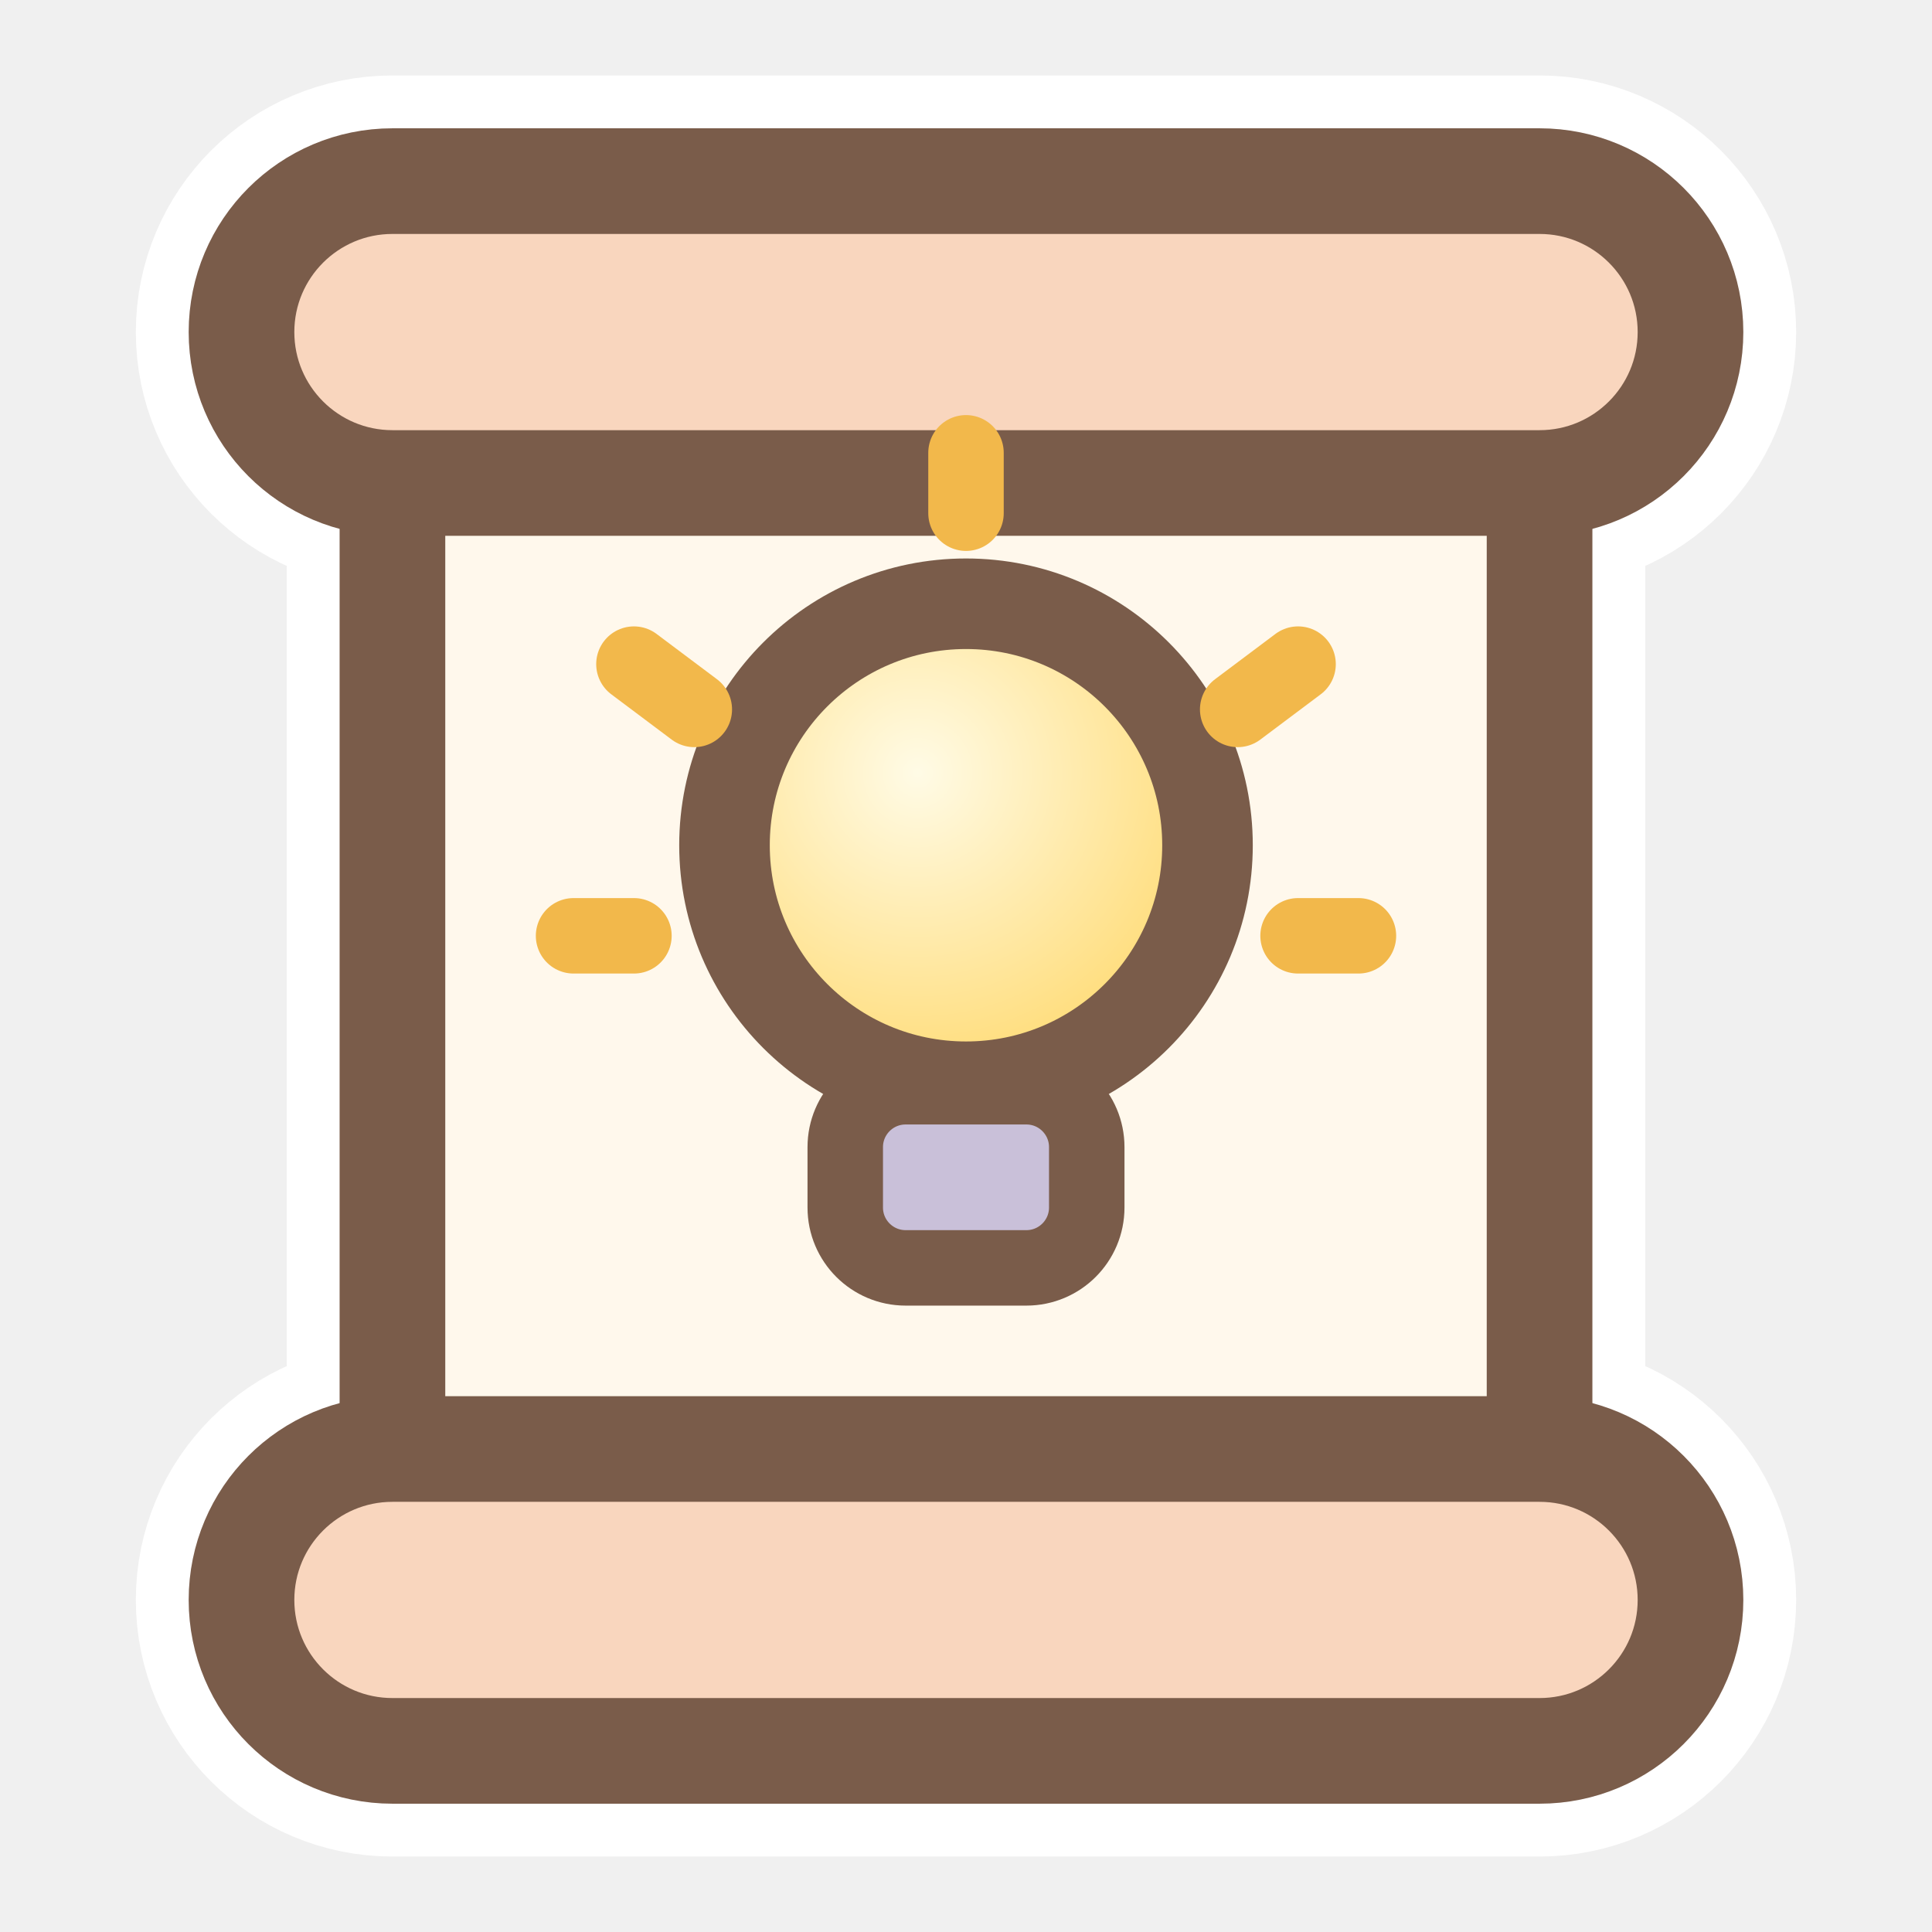
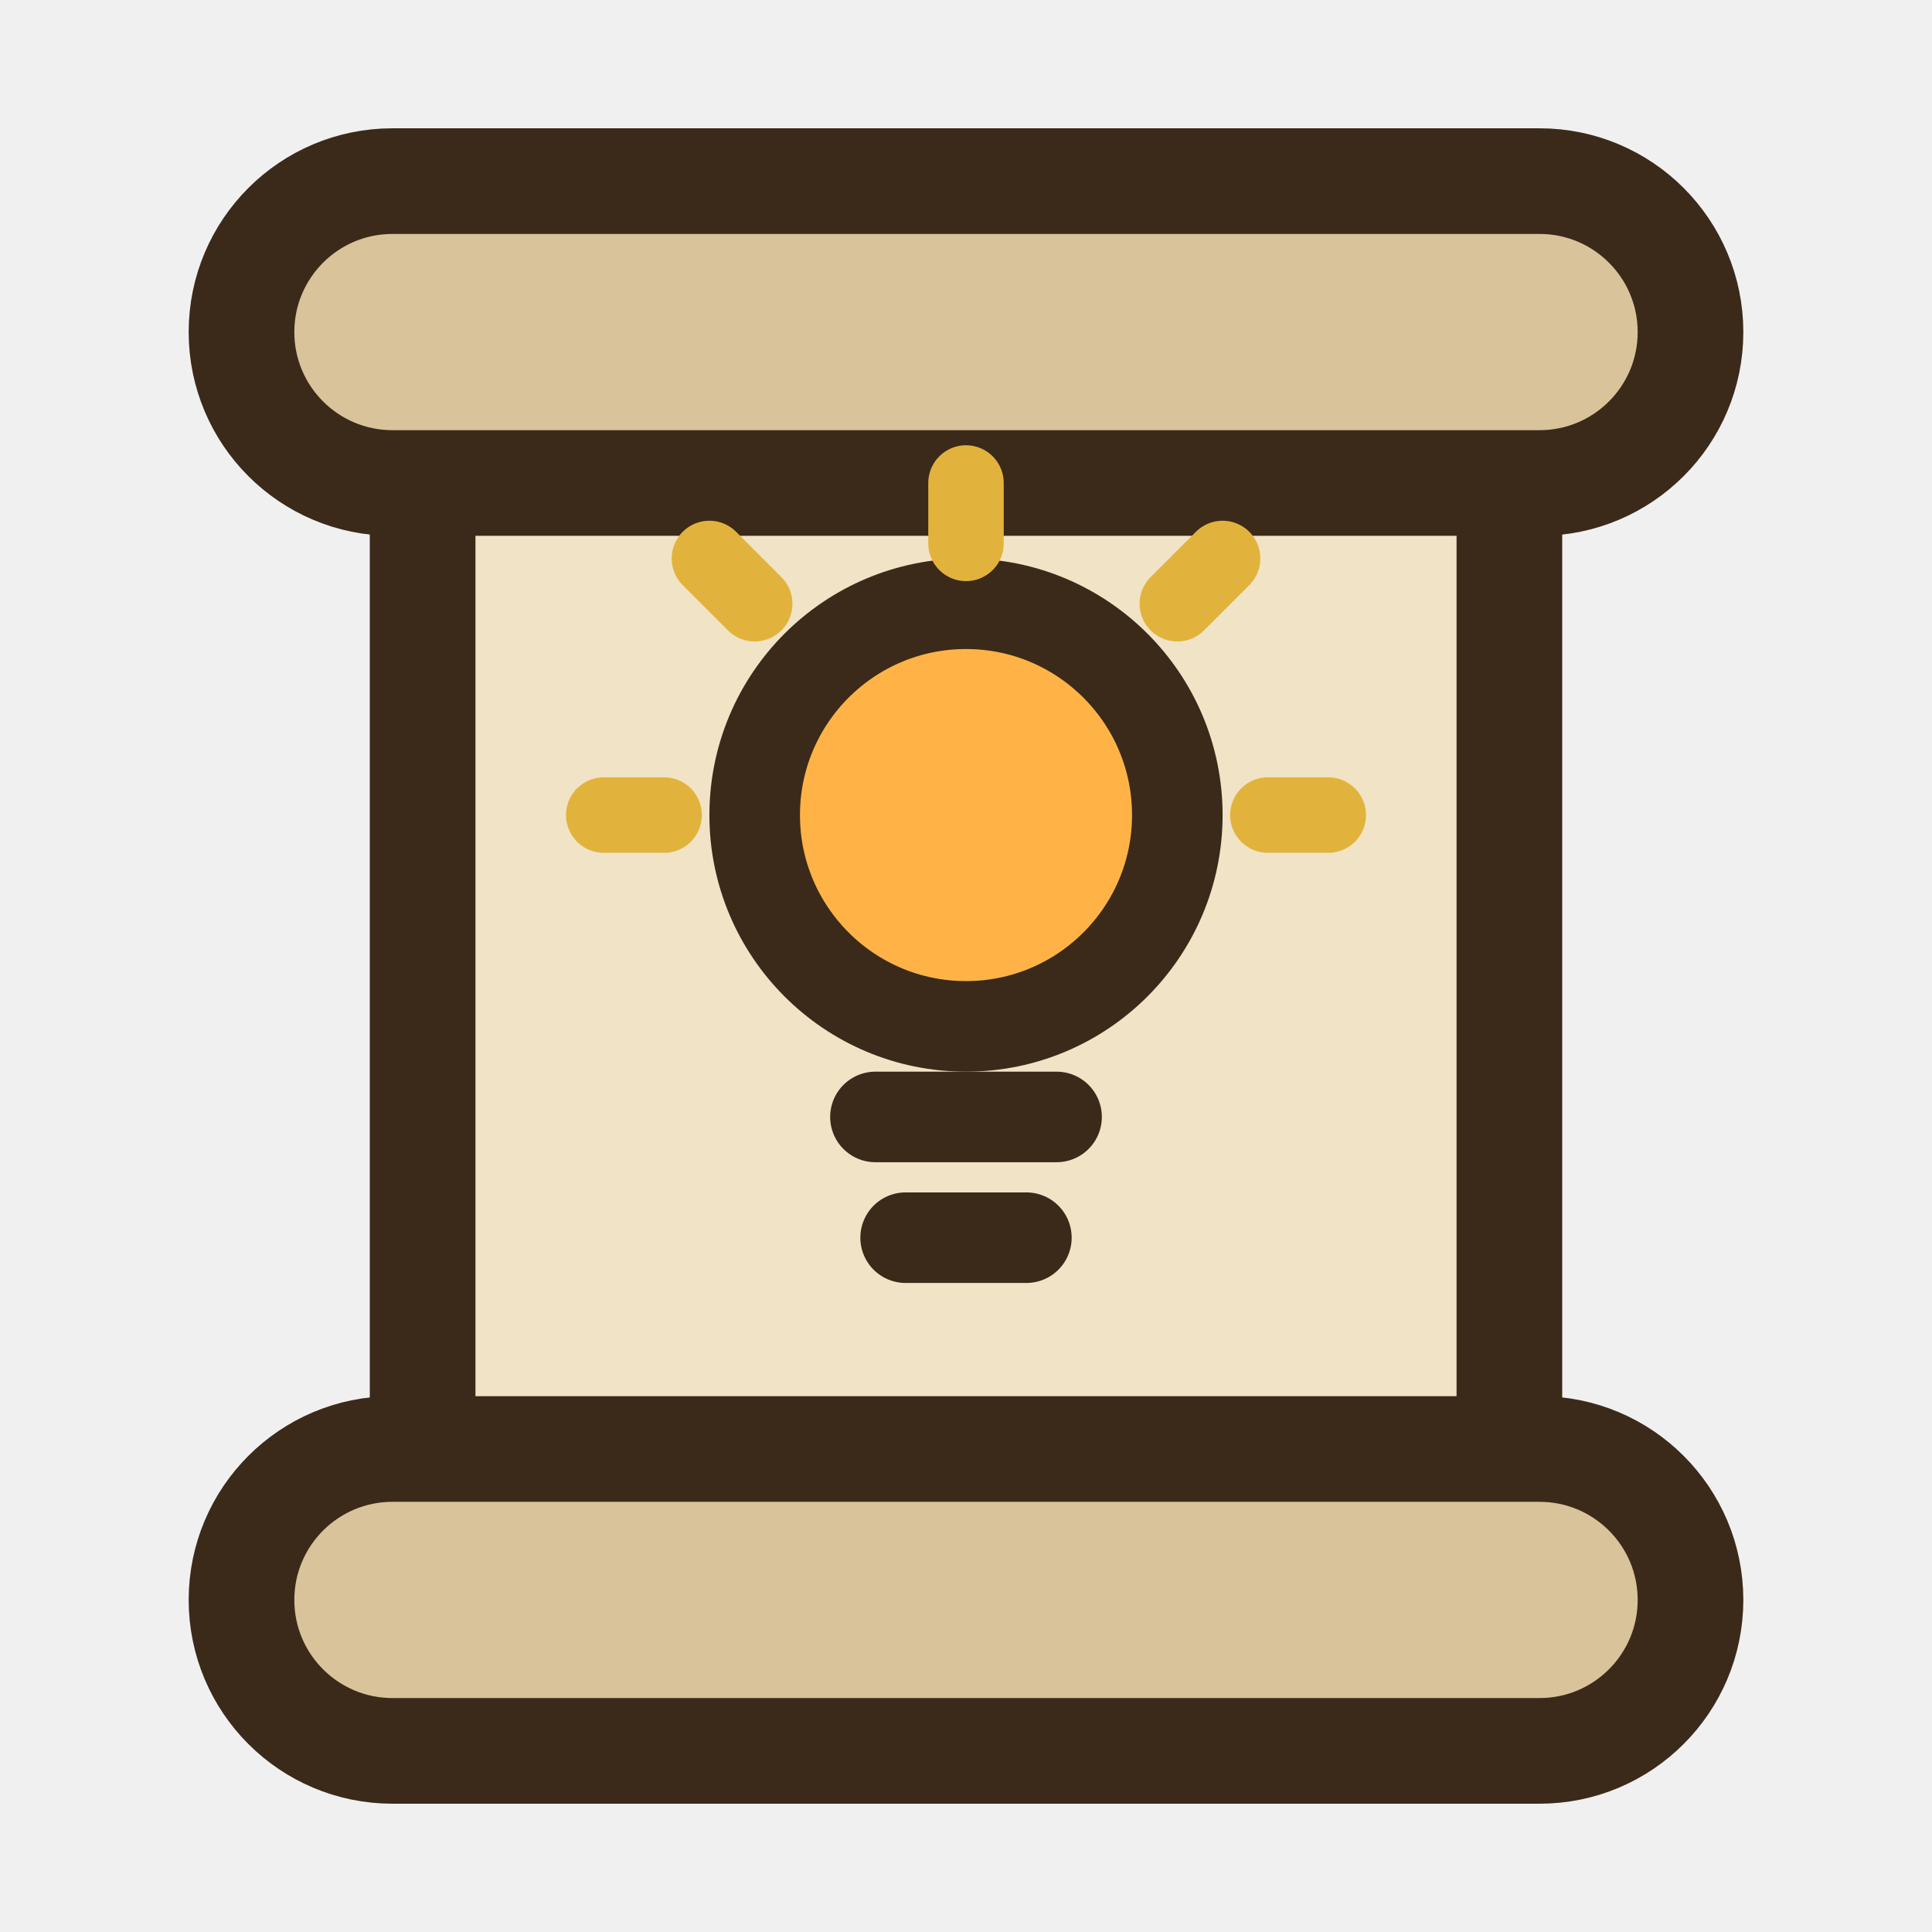
<svg xmlns="http://www.w3.org/2000/svg" width="64" height="64" viewBox="0 0 64 64">
-   <defs>
-     <radialGradient id="b" cx="0.4" cy="0.35" r="0.7">
-       <stop offset="0" stop-color="#FFFBE6" />
-       <stop offset="1" stop-color="#FFD96E" />
-     </radialGradient>
-   </defs>
-   <g fill="#FFFFFF" stroke="#FFFFFF" stroke-width="7" stroke-linejoin="round" stroke-linecap="round">
-     <rect x="13" y="10" width="38" height="44" rx="6" />
-     <rect x="8" y="6" width="48" height="10" rx="5" />
-     <rect x="8" y="48" width="48" height="10" rx="5" />
-   </g>
-   <rect x="13" y="10" width="38" height="44" rx="5" fill="#FFF8EC" stroke="#7A5C4A" stroke-width="3.5" stroke-linejoin="round" stroke-linecap="round" />
-   <rect x="8" y="6" width="48" height="10" rx="5" fill="#F9D6BE" stroke="#7A5C4A" stroke-width="3.5" stroke-linejoin="round" stroke-linecap="round" />
-   <rect x="8" y="48" width="48" height="10" rx="5" fill="#F9D6BE" stroke="#7A5C4A" stroke-width="3.5" stroke-linejoin="round" stroke-linecap="round" />
-   <circle cx="32" cy="28" r="8" fill="url(#b)" stroke="#7A5C4A" stroke-width="3" stroke-linejoin="round" stroke-linecap="round" />
-   <rect x="28" y="36" width="8" height="6" rx="2" fill="#C9C0D9" stroke="#7A5C4A" stroke-width="2.5" stroke-linejoin="round" stroke-linecap="round" />
-   <path d="M32 15 V17 M21 22 L23 23.5 M43 22 L41 23.5 M19 31 H21 M45 31 H43" stroke="#F2B84B" stroke-width="2.5" stroke-linecap="round" />
+   <rect x="14" y="12" width="36" height="40" fill="#F1E3C6" stroke="#3B2A1A" stroke-width="3.5" />
+   <rect x="8" y="6" width="48" height="10" rx="5" fill="#D9C39A" stroke="#3B2A1A" stroke-width="3.5" />
+   <rect x="8" y="48" width="48" height="10" rx="5" fill="#D9C39A" stroke="#3B2A1A" stroke-width="3.5" />
+   <circle cx="32" cy="27" r="7" fill="#FFB347" stroke="#3B2A1A" stroke-width="3" />
+   <path d="M29 37 H35 M30 41 H34" stroke="#3B2A1A" stroke-width="3" stroke-linecap="round" />
+   <path d="M32 16 V18 M22 27 H20 M44 27 H42 M25 20 L23.5 18.5 M39 20 L40.5 18.5" stroke="#E2B33C" stroke-width="2.5" stroke-linecap="round" />
</svg>
